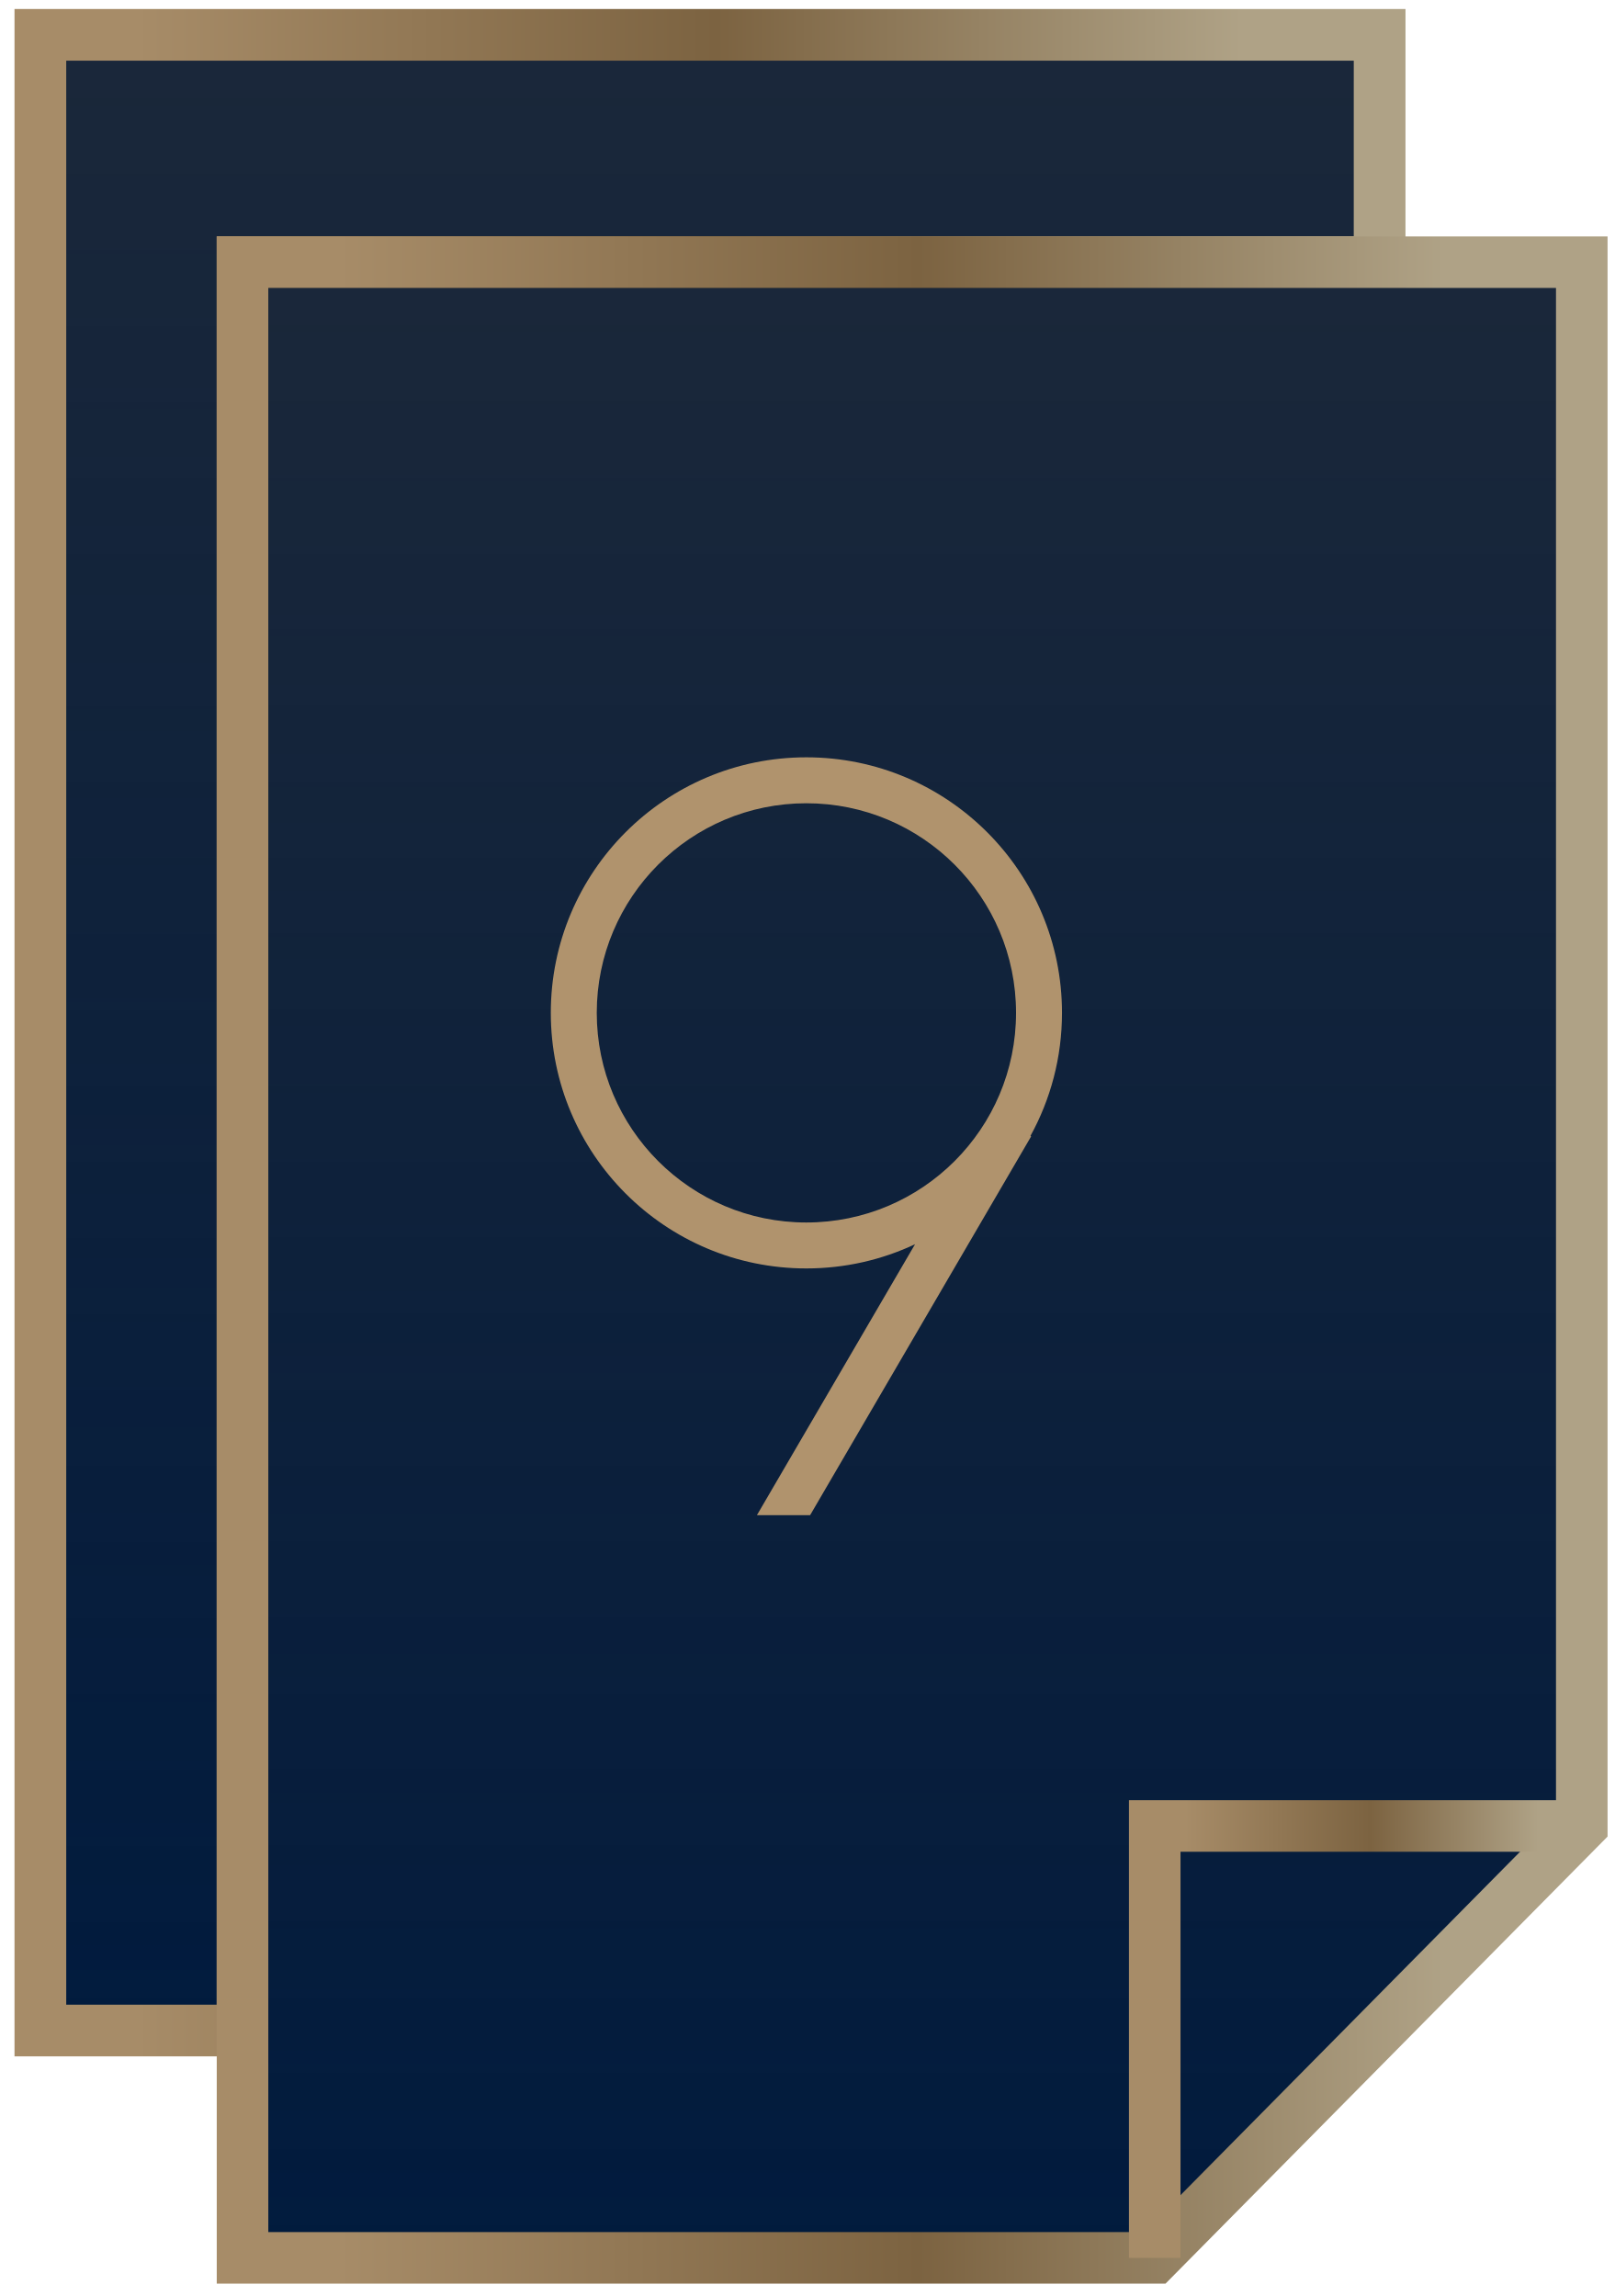
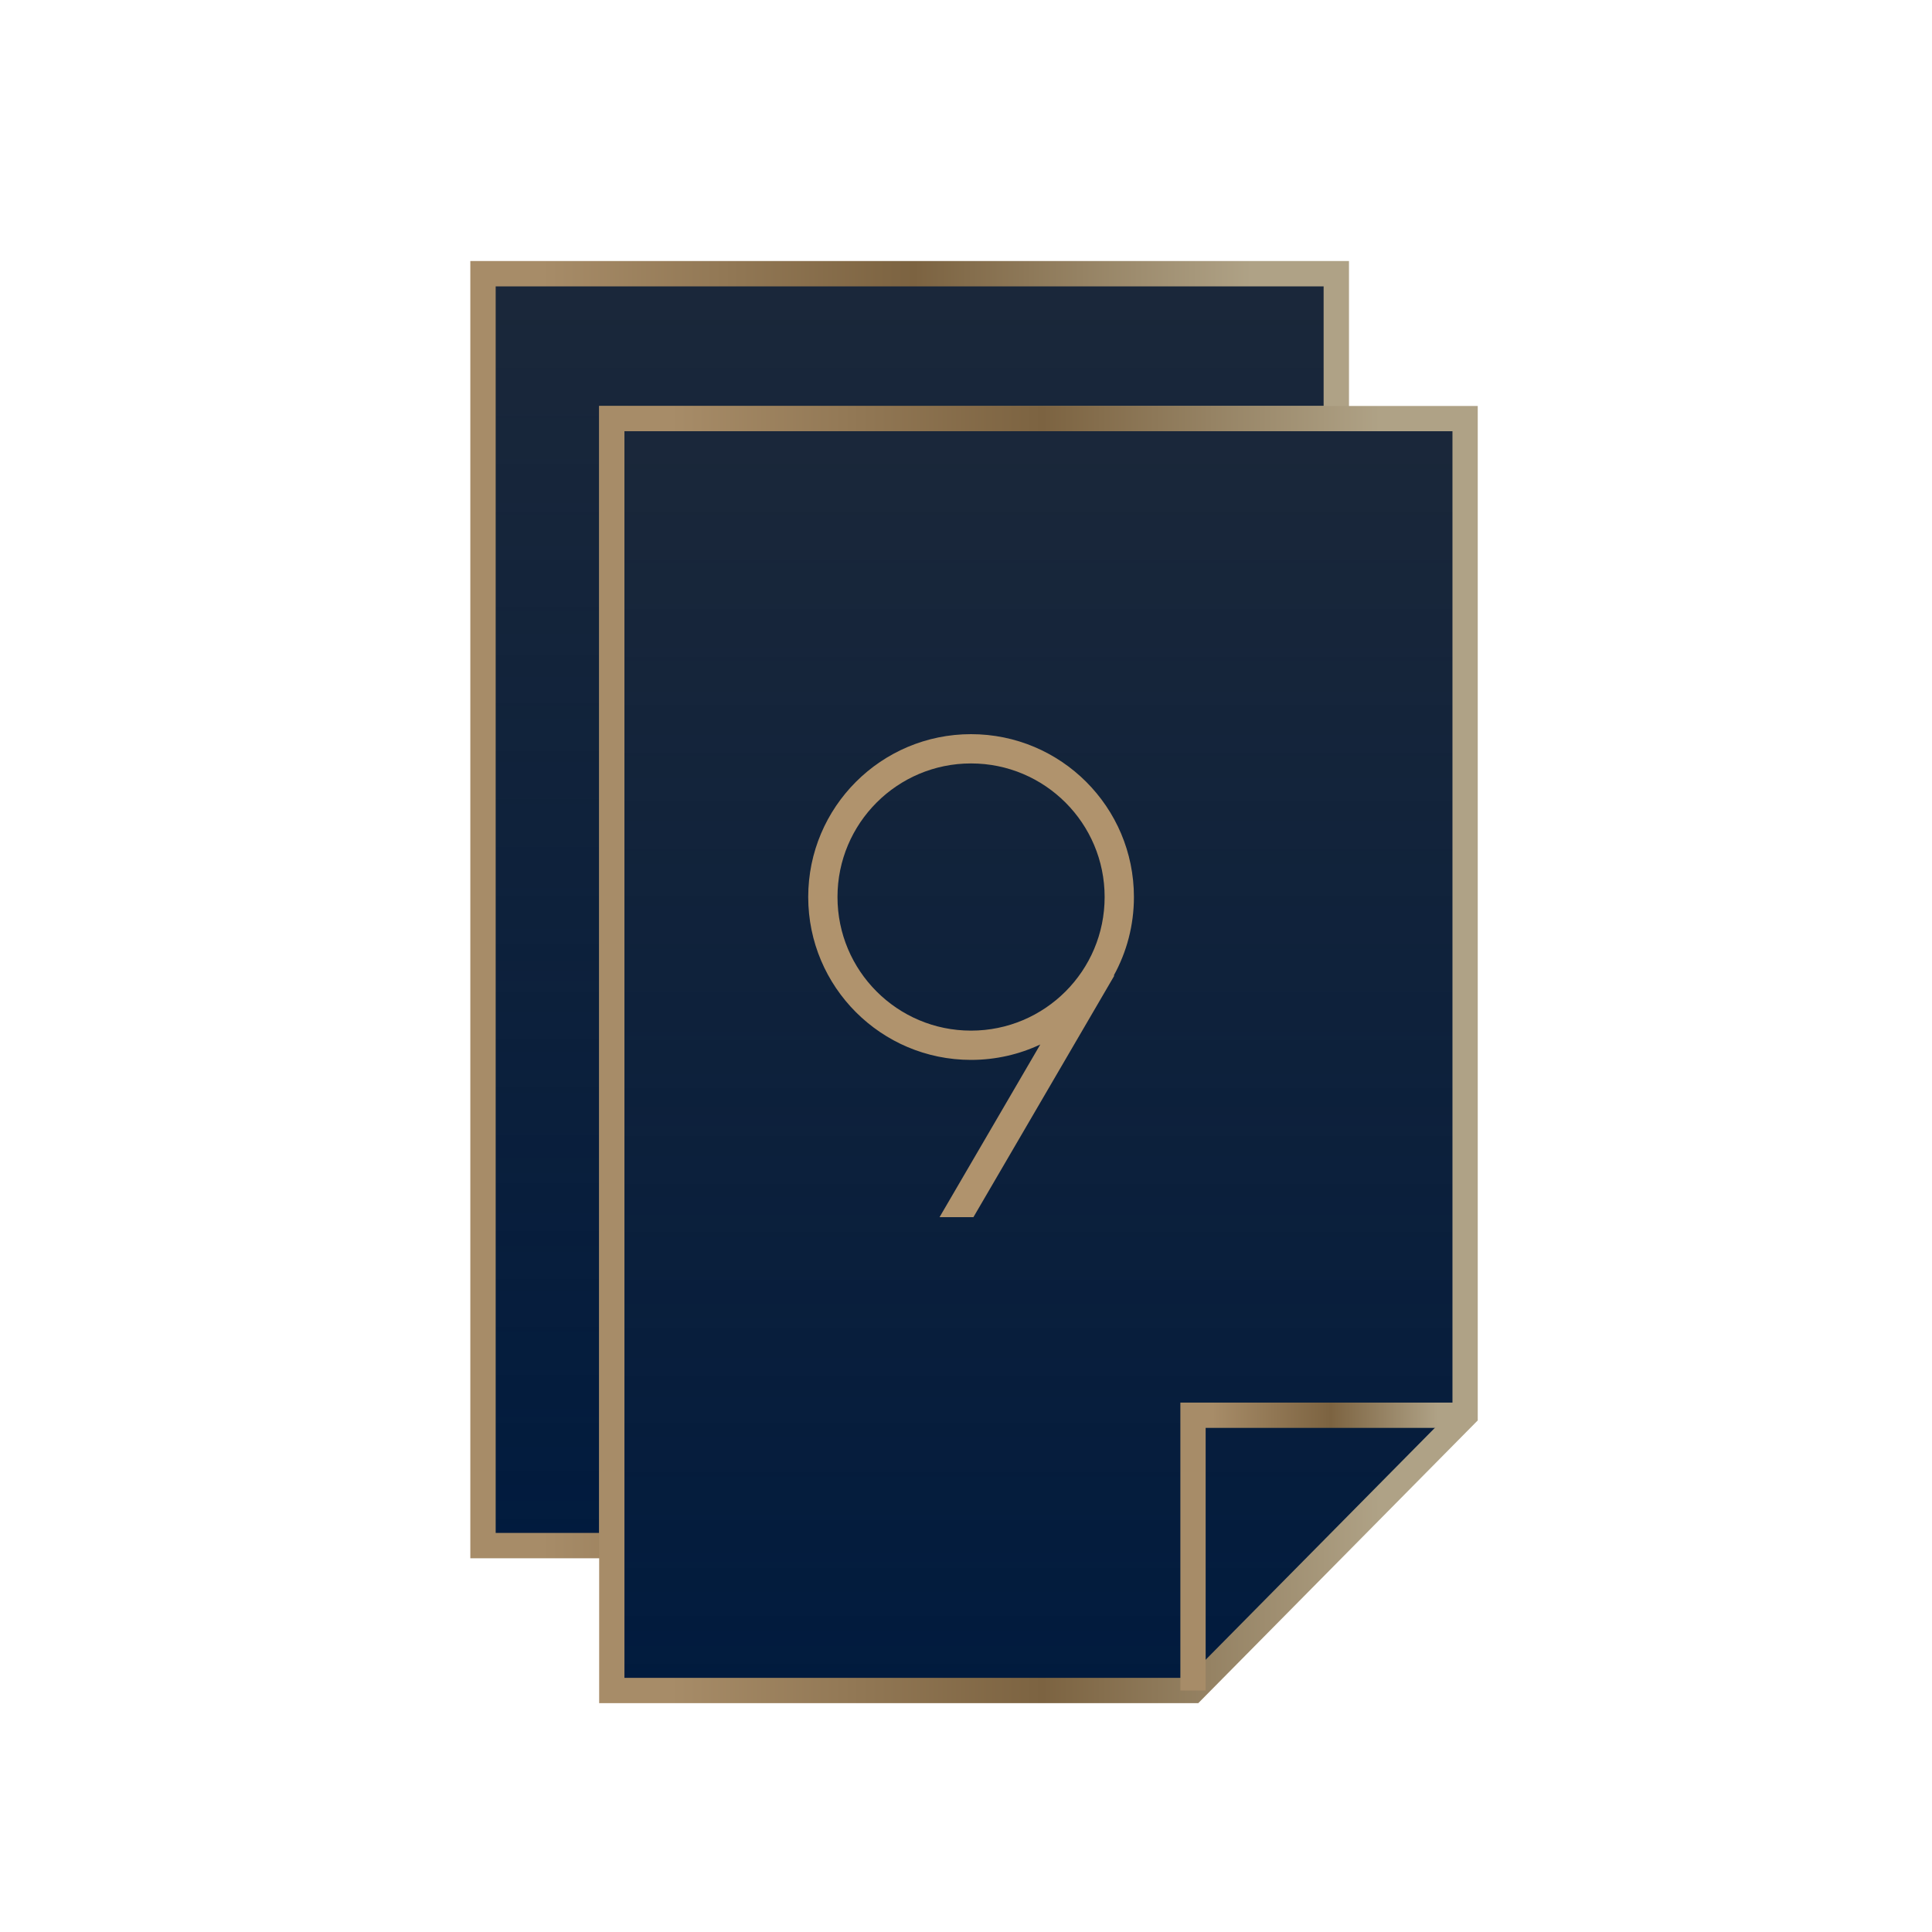
- <svg xmlns="http://www.w3.org/2000/svg" width="90px" height="128px" viewBox="0 0 90 128" version="1.1">
+ <svg xmlns="http://www.w3.org/2000/svg" width="120px" height="120px" viewBox="0 0 120 120" version="1.1">
  <defs>
    <linearGradient x1="50%" y1="3.41%" x2="50%" y2="100%" id="linearGradient-1">
      <stop stop-color="#000F24" stop-opacity="0.9" offset="0%" />
      <stop stop-color="#011B3E" offset="100%" />
    </linearGradient>
    <linearGradient x1="7.122%" y1="245.957%" x2="89.8%" y2="245.957%" id="linearGradient-2">
      <stop stop-color="#A78C68" offset="0%" />
      <stop stop-color="#7C6341" offset="52.444%" />
      <stop stop-color="#AFA286" offset="100%" />
    </linearGradient>
    <linearGradient x1="50%" y1="3.41%" x2="50%" y2="100%" id="linearGradient-3">
      <stop stop-color="#000F24" stop-opacity="0.9" offset="0%" />
      <stop stop-color="#011B3E" offset="100%" />
    </linearGradient>
    <linearGradient x1="48.461%" y1="287.296%" x2="48.461%" y2="204.618%" id="linearGradient-4">
      <stop stop-color="#A78C68" offset="0%" />
      <stop stop-color="#7C6341" offset="52.444%" />
      <stop stop-color="#AFA286" offset="100%" />
    </linearGradient>
    <linearGradient x1="50%" y1="3.41%" x2="50%" y2="100%" id="linearGradient-5">
      <stop stop-color="#000F24" stop-opacity="0.9" offset="0%" />
      <stop stop-color="#011B3E" offset="100%" />
    </linearGradient>
    <linearGradient x1="7.122%" y1="245.957%" x2="89.8%" y2="245.957%" id="linearGradient-6">
      <stop stop-color="#A78C68" offset="0%" />
      <stop stop-color="#7C6341" offset="52.444%" />
      <stop stop-color="#AFA286" offset="100%" />
    </linearGradient>
    <linearGradient x1="7.122%" y1="245.957%" x2="89.8%" y2="245.957%" id="linearGradient-7">
      <stop stop-color="#A78C68" offset="0%" />
      <stop stop-color="#7C6341" offset="52.444%" />
      <stop stop-color="#AFA286" offset="100%" />
    </linearGradient>
  </defs>
-   <g id="Game" stroke="none" stroke-width="1" fill="none" fill-rule="evenodd">
-     <g id="WE_games_squeeze-ba" transform="translate(-678, -395)">
-       <g id="Group" transform="translate(638, 373)">
-         <g id="Group-42-Copy" transform="translate(42.25, 23.94167)">
-           <g id="Group-51-Copy-2">
-             <path d="M74.642,0 L74.641,12.674 L11.267,12.675 L11.266,111.258 L0,111.258 L0,0 L74.642,0 Z" id="Combined-Shape" stroke="url(#linearGradient-2)" stroke-width="2.883" fill="url(#linearGradient-1)" />
-             <path d="M11.267,123.933 L11.267,12.675 L85.908,12.675 L85.908,99.855 L79.958,105.874 L79.958,105.874 L74.008,111.894 C70.041,115.907 66.074,119.92 62.107,123.933 L62.107,123.933 L11.267,123.933 Z" id="Combined-Shape" stroke="url(#linearGradient-2)" stroke-width="2.874" fill="url(#linearGradient-1)" />
-             <line x1="74.642" y1="12.675" x2="74.642" y2="99.855" id="Path-12" stroke="url(#linearGradient-4)" stroke-width="2.874" fill="url(#linearGradient-3)" stroke-linejoin="round" />
-             <line x1="11.267" y1="111.258" x2="62.107" y2="111.258" id="Path-13" stroke="url(#linearGradient-6)" stroke-width="2.874" fill="url(#linearGradient-5)" stroke-linejoin="round" />
-             <polyline id="Path-14" stroke="url(#linearGradient-7)" stroke-width="2.874" points="62.107 123.933 62.107 99.855 85.908 99.855" />
-           </g>
-           <g id="Group-Copy-8" transform="translate(28.44833, 40.27833)" fill="#B0936D" fill-rule="nonzero">
-             <path d="M14.241,1.07947839e-14 C22.111,1.07947839e-14 28.49,6.379 28.49,14.245 C28.49,16.733 27.853,19.071 26.732,21.107 L26.772,21.13 L14.452,42.25 L11.487,42.25 L20.3,27.145 C18.461,28.01 16.408,28.494 14.241,28.494 C6.377,28.494 -1.02714418e-12,22.113 -1.02714418e-12,14.245 C-1.02714418e-12,6.38 6.378,1.07947839e-14 14.241,1.07947839e-14 Z M14.241,2.561 C7.792,2.561 2.561,7.794 2.561,14.245 C2.561,20.699 7.792,25.933 14.241,25.933 C20.697,25.933 25.929,20.7 25.929,14.245 C25.929,7.793 20.697,2.561 14.241,2.561 Z" id="Combined-Shape" />
-           </g>
-         </g>
+   <g id="game_icon_sequeeze-baccart-" stroke="none" stroke-width="1" fill="none" fill-rule="evenodd">
+     <g id="Group-42-Copy" transform="translate(30, 17)">
+       <g id="Group-51-Copy-2">
+         <path d="M53,0 L53,9 L8,9 L8,79 L0,79 L0,0 L53,0 Z" id="Combined-Shape" stroke="url(#linearGradient-2)" stroke-width="1.575" fill="url(#linearGradient-1)" />
+         <path d="M8,88 L8,9 L61,9 L61,70.903 L56.775,75.177 L56.775,75.177 L48.325,83.726 L48.325,83.726 L44.1,88 L8,88 Z" id="Combined-Shape" stroke="url(#linearGradient-2)" stroke-width="1.57" fill="url(#linearGradient-1)" />
+         <line x1="53" y1="9" x2="53" y2="70.903" id="Path-12" stroke="url(#linearGradient-4)" stroke-width="1.57" fill="url(#linearGradient-3)" stroke-linejoin="round" />
+         <line x1="8" y1="79" x2="44.1" y2="79" id="Path-13" stroke="url(#linearGradient-6)" stroke-width="1.57" fill="url(#linearGradient-5)" stroke-linejoin="round" />
+         <polyline id="Path-14" stroke="url(#linearGradient-7)" stroke-width="1.57" points="44.1 88 44.1 70.903 61 70.903" />
+       </g>
+       <g id="Group-Copy-8" transform="translate(20.2, 28.6)" fill="#B0936D" fill-rule="nonzero">
+         <path d="M10.112,3.55271368e-15 C15.7,3.55271368e-15 20.23,4.529 20.23,10.115 C20.23,11.881 19.777,13.542 18.981,14.988 L19.01,15.004 L10.261,30 L8.157,30 L14.414,19.275 C13.108,19.889 11.65,20.232 10.112,20.232 C4.528,20.232 -3.64153152e-13,15.701 -3.64153152e-13,10.115 C-3.64153152e-13,4.53 4.529,3.55271368e-15 10.112,3.55271368e-15 Z M10.112,1.818 C5.533,1.818 1.818,5.534 1.818,10.115 C1.818,14.698 5.532,18.414 10.112,18.414 C14.696,18.414 18.411,14.698 18.411,10.115 C18.411,5.534 14.696,1.818 10.112,1.818 Z" id="Combined-Shape" />
      </g>
    </g>
  </g>
</svg>
